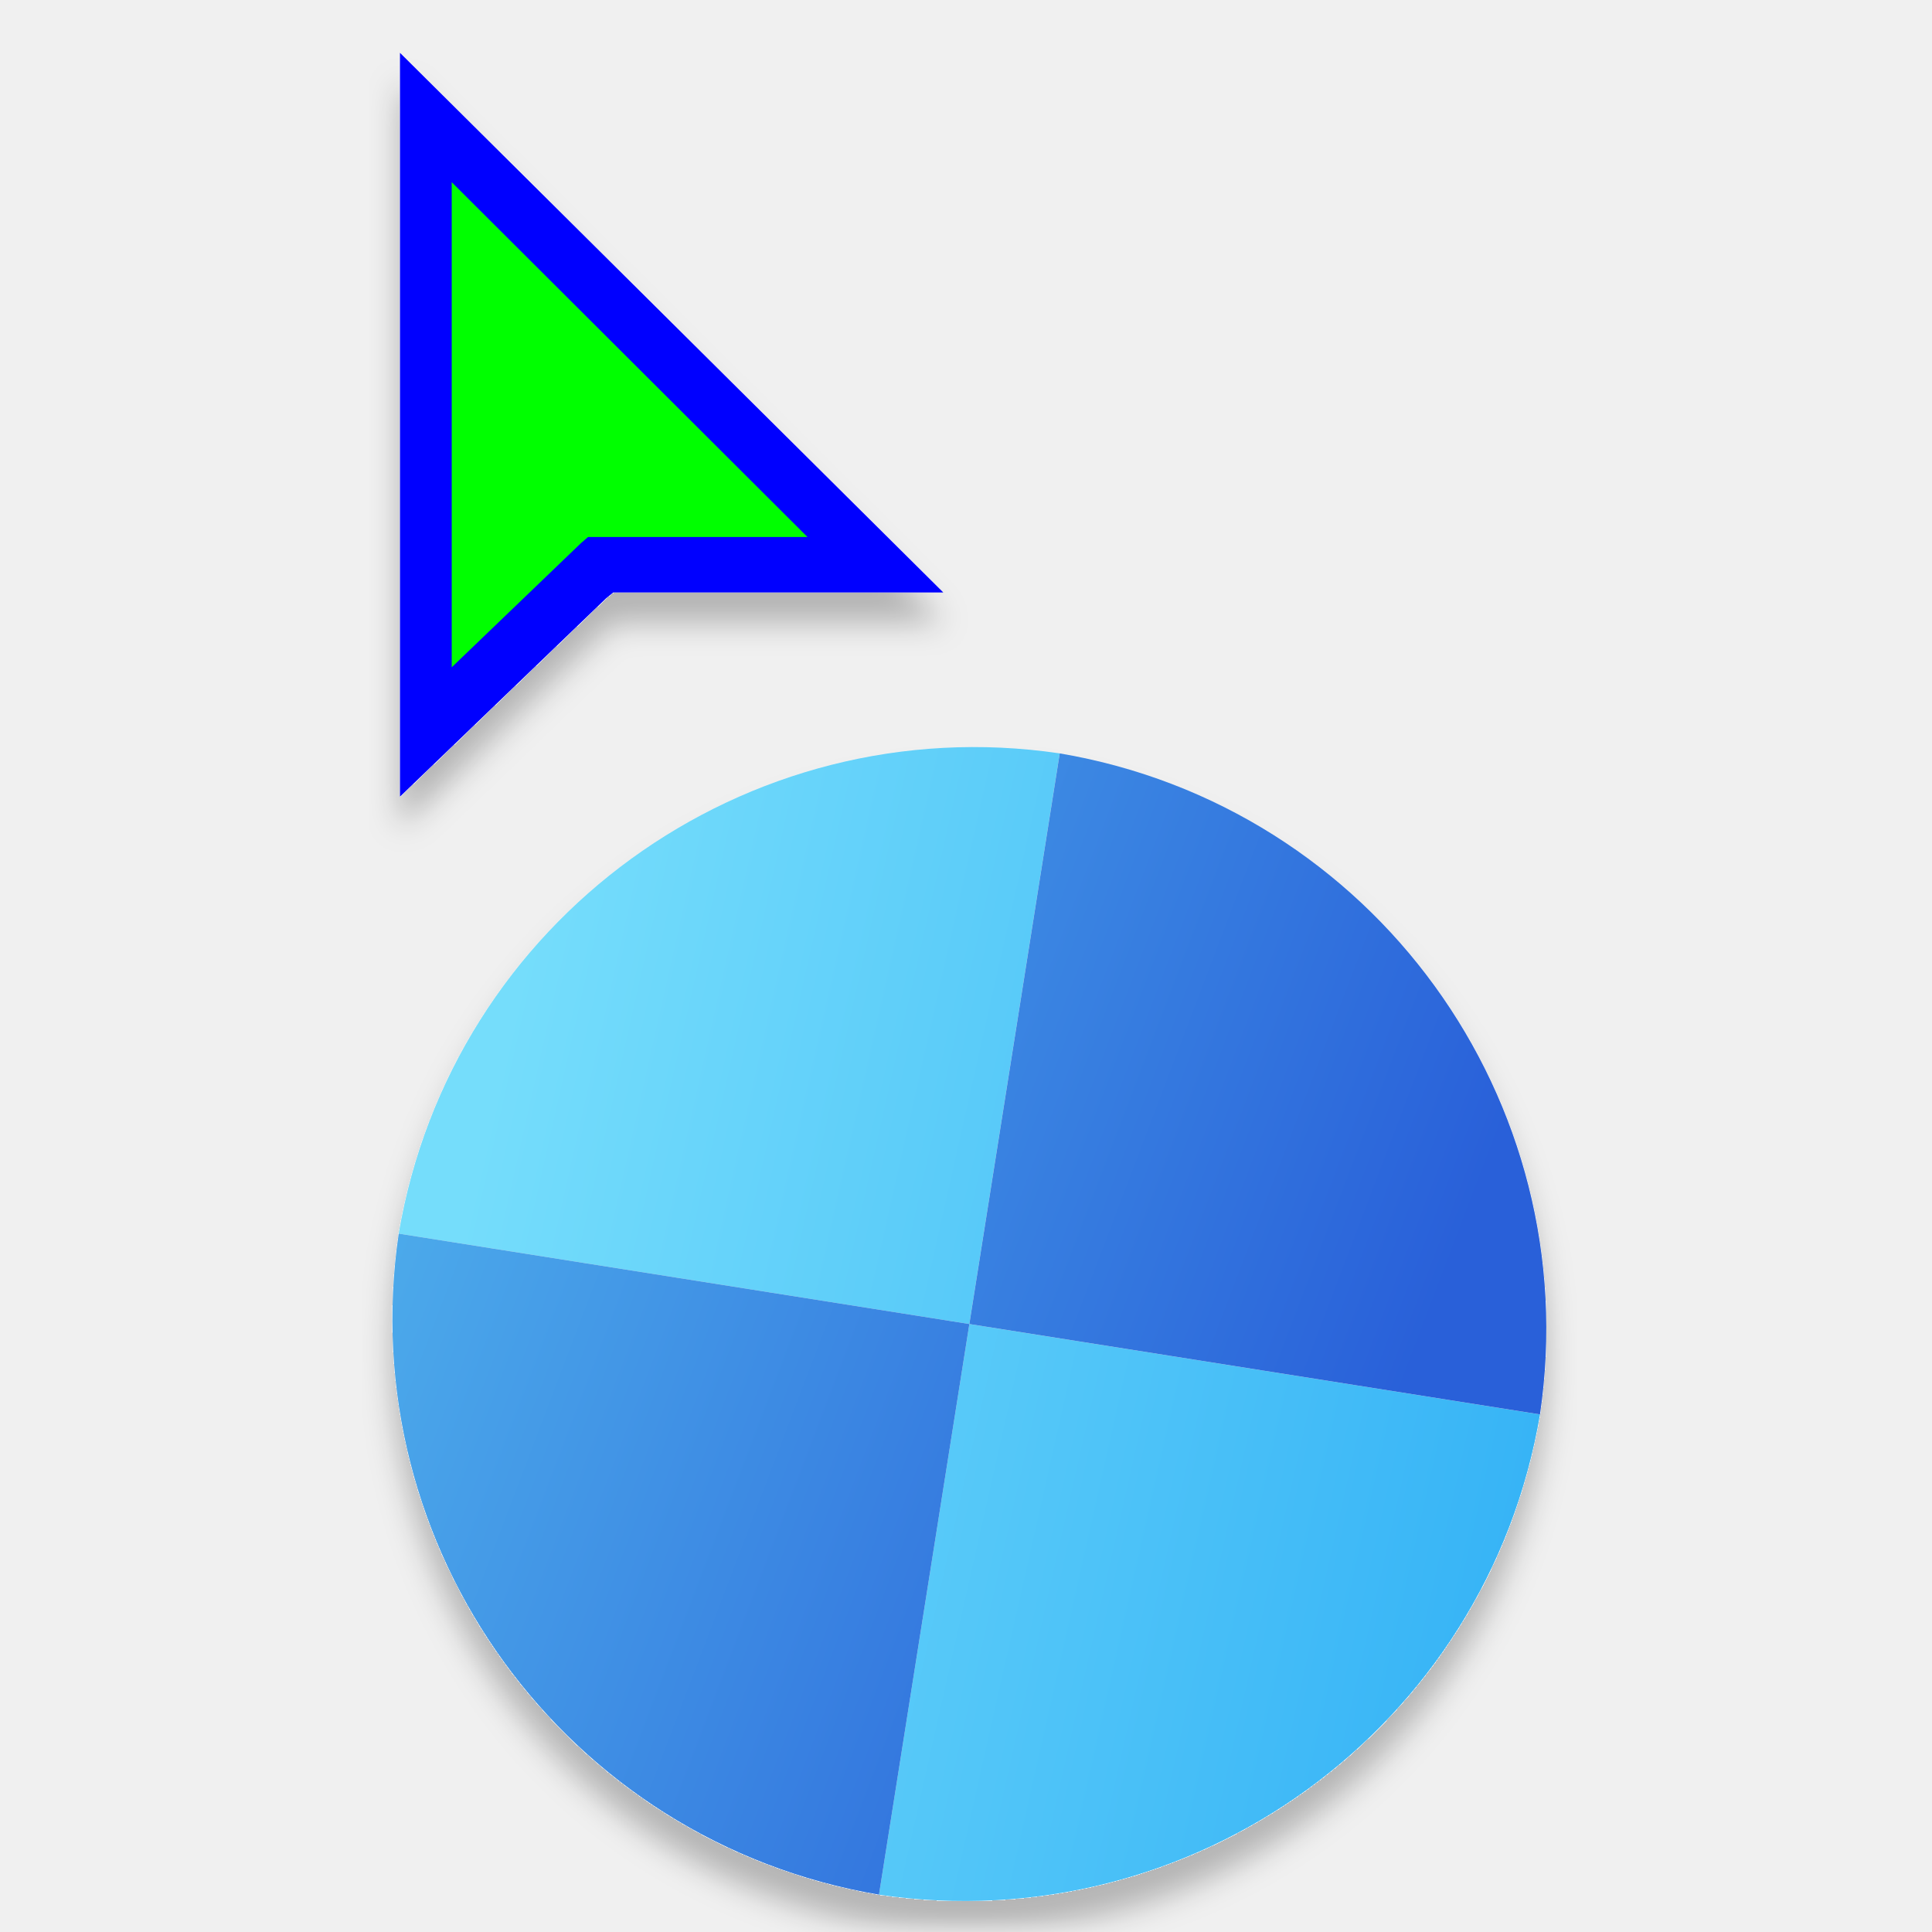
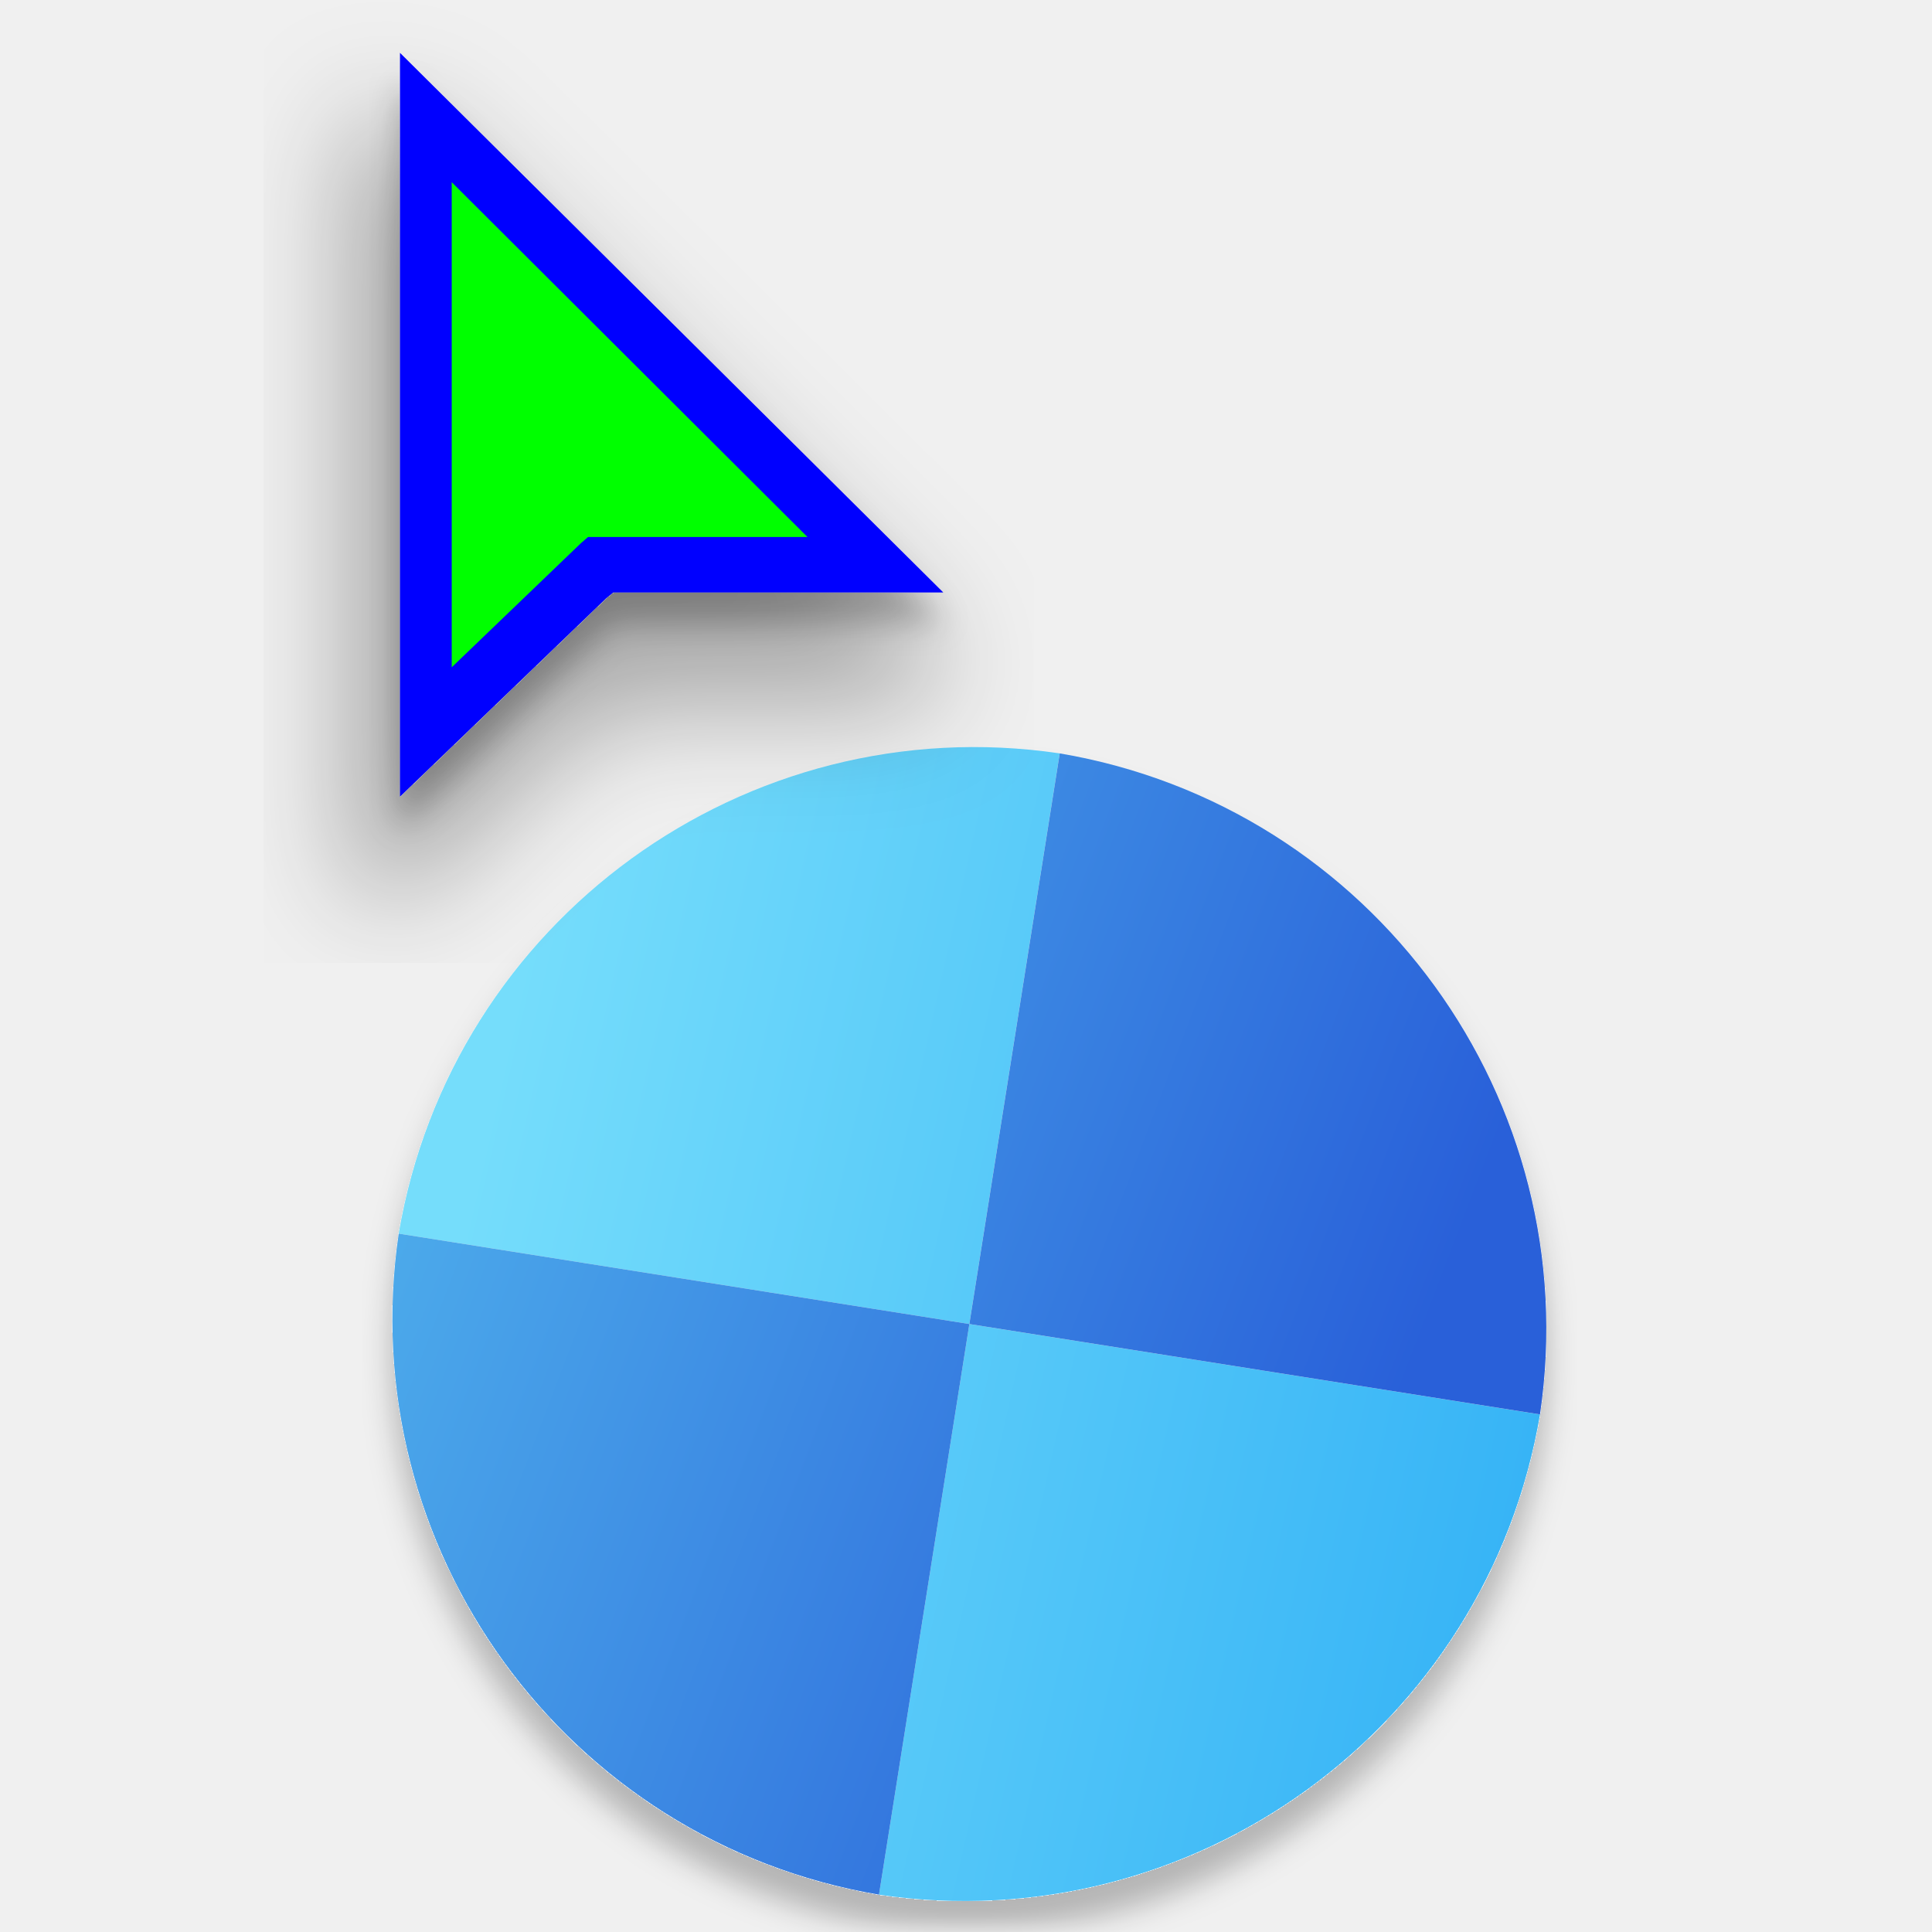
<svg xmlns="http://www.w3.org/2000/svg" width="256" height="256" viewBox="0 0 256 256" fill="none">
  <g clip-path="url(#clip0_4701_252)">
    <g filter="url(#filter0_d_4701_252)">
      <path d="M140.416 99.826C98.782 93.69 59.856 121.979 52.827 163.463L128.44 175.439L140.416 99.826Z" fill="url(#paint0_linear_4701_252)" />
      <path d="M116.468 251.058C158.102 257.194 197.028 228.905 204.057 187.421L128.444 175.445L116.468 251.058Z" fill="url(#paint1_linear_4701_252)" />
      <path d="M140.421 99.827C181.913 106.857 210.192 145.79 204.058 187.416L128.445 175.44L140.421 99.827Z" fill="url(#paint2_linear_4701_252)" />
      <path d="M116.469 251.053C74.976 244.023 46.697 205.09 52.831 163.464L128.445 175.44L116.469 251.053Z" fill="url(#paint3_linear_4701_252)" />
    </g>
    <g filter="url(#filter1_d_4701_252)">
-       <path fill-rule="evenodd" clip-rule="evenodd" d="M53 105.56V7L124.992 78.506H81.26L80.322 79.269L53 105.56Z" fill="#0000FF" />
+       <g filter="url(#filter2_d_4701_252)">
+         <path fill-rule="evenodd" clip-rule="evenodd" d="M53 105.56V7L124.992 78.506H81.26L80.322 79.269L53 105.56Z" fill="#0000FF" />
+       </g>
+       <path fill-rule="evenodd" clip-rule="evenodd" d="M59.856 24.141V88.419L76.997 71.953L77.92 71.155H106.994L59.856 24.141Z" fill="#00FF00" />
    </g>
-     <path fill-rule="evenodd" clip-rule="evenodd" d="M59.856 24.141V88.419L76.997 71.953L77.92 71.155H106.994L59.856 24.141Z" fill="#00FF00" />
  </g>
  <defs>
    <filter id="filter0_d_4701_252" x="47.995" y="98.99" width="160.898" height="160.904" filterUnits="userSpaceOnUse" color-interpolation-filters="sRGB">
      <feFlood flood-opacity="0" result="BackgroundImageFix" />
      <feColorMatrix in="SourceAlpha" type="matrix" values="0 0 0 0 0 0 0 0 0 0 0 0 0 0 0 0 0 0 127 0" result="hardAlpha" />
      <feOffset dy="4" />
      <feGaussianBlur stdDeviation="2" />
      <feComposite in2="hardAlpha" operator="out" />
      <feColorMatrix type="matrix" values="0 0 0 0 0 0 0 0 0 0 0 0 0 0 0 0 0 0 0.25 0" />
      <feBlend mode="normal" in2="BackgroundImageFix" result="effect1_dropShadow_4701_252" />
      <feBlend mode="normal" in="SourceGraphic" in2="effect1_dropShadow_4701_252" result="shape" />
    </filter>
-     <filter id="filter1_d_4701_252" x="49" y="7" width="79.992" height="106.56" filterUnits="userSpaceOnUse" color-interpolation-filters="sRGB">
+     <filter id="filter1_d_4701_252" x="35" y="-1" width="101.992" height="128.56" filterUnits="userSpaceOnUse" color-interpolation-filters="sRGB">
+       <feFlood flood-opacity="0" result="BackgroundImageFix" />
+       <feColorMatrix in="SourceAlpha" type="matrix" values="0 0 0 0 0 0 0 0 0 0 0 0 0 0 0 0 0 0 127 0" result="hardAlpha" />
+       <feOffset dx="-3" dy="7" />
+       <feGaussianBlur stdDeviation="7.5" />
+       <feColorMatrix type="matrix" values="0 0 0 0 0 0 0 0 0 0 0 0 0 0 0 0 0 0 0.3 0" />
+       <feBlend mode="normal" in2="BackgroundImageFix" result="effect1_dropShadow_4701_252" />
+       <feBlend mode="normal" in="SourceGraphic" in2="effect1_dropShadow_4701_252" result="shape" />
+     </filter>
+     <filter id="filter2_d_4701_252" x="49" y="7" width="79.992" height="106.56" filterUnits="userSpaceOnUse" color-interpolation-filters="sRGB">
      <feFlood flood-opacity="0" result="BackgroundImageFix" />
      <feColorMatrix in="SourceAlpha" type="matrix" values="0 0 0 0 0 0 0 0 0 0 0 0 0 0 0 0 0 0 127 0" result="hardAlpha" />
      <feOffset dy="4" />
      <feGaussianBlur stdDeviation="2" />
      <feComposite in2="hardAlpha" operator="out" />
      <feColorMatrix type="matrix" values="0 0 0 0 0 0 0 0 0 0 0 0 0 0 0 0 0 0 0.25 0" />
      <feBlend mode="normal" in2="BackgroundImageFix" result="effect1_dropShadow_4701_252" />
      <feBlend mode="normal" in="SourceGraphic" in2="effect1_dropShadow_4701_252" result="shape" />
    </filter>
    <linearGradient id="paint0_linear_4701_252" x1="62.693" y1="155.552" x2="204.063" y2="187.417" gradientUnits="userSpaceOnUse">
      <stop stop-color="#75DDFB" />
      <stop offset="1" stop-color="#37B4F6" />
    </linearGradient>
    <linearGradient id="paint1_linear_4701_252" x1="62.693" y1="155.552" x2="204.063" y2="187.417" gradientUnits="userSpaceOnUse">
      <stop stop-color="#75DDFB" />
      <stop offset="1" stop-color="#37B4F6" />
    </linearGradient>
    <linearGradient id="paint2_linear_4701_252" x1="48.467" y1="125.738" x2="188.19" y2="178.874" gradientUnits="userSpaceOnUse">
      <stop stop-color="#50B3ED" />
      <stop offset="1" stop-color="#2960D9" />
    </linearGradient>
    <linearGradient id="paint3_linear_4701_252" x1="48.467" y1="125.738" x2="188.19" y2="178.874" gradientUnits="userSpaceOnUse">
      <stop stop-color="#50B3ED" />
      <stop offset="1" stop-color="#2960D9" />
    </linearGradient>
    <clipPath id="clip0_4701_252">
      <rect width="256" height="256" fill="white" />
    </clipPath>
  </defs>
</svg>
